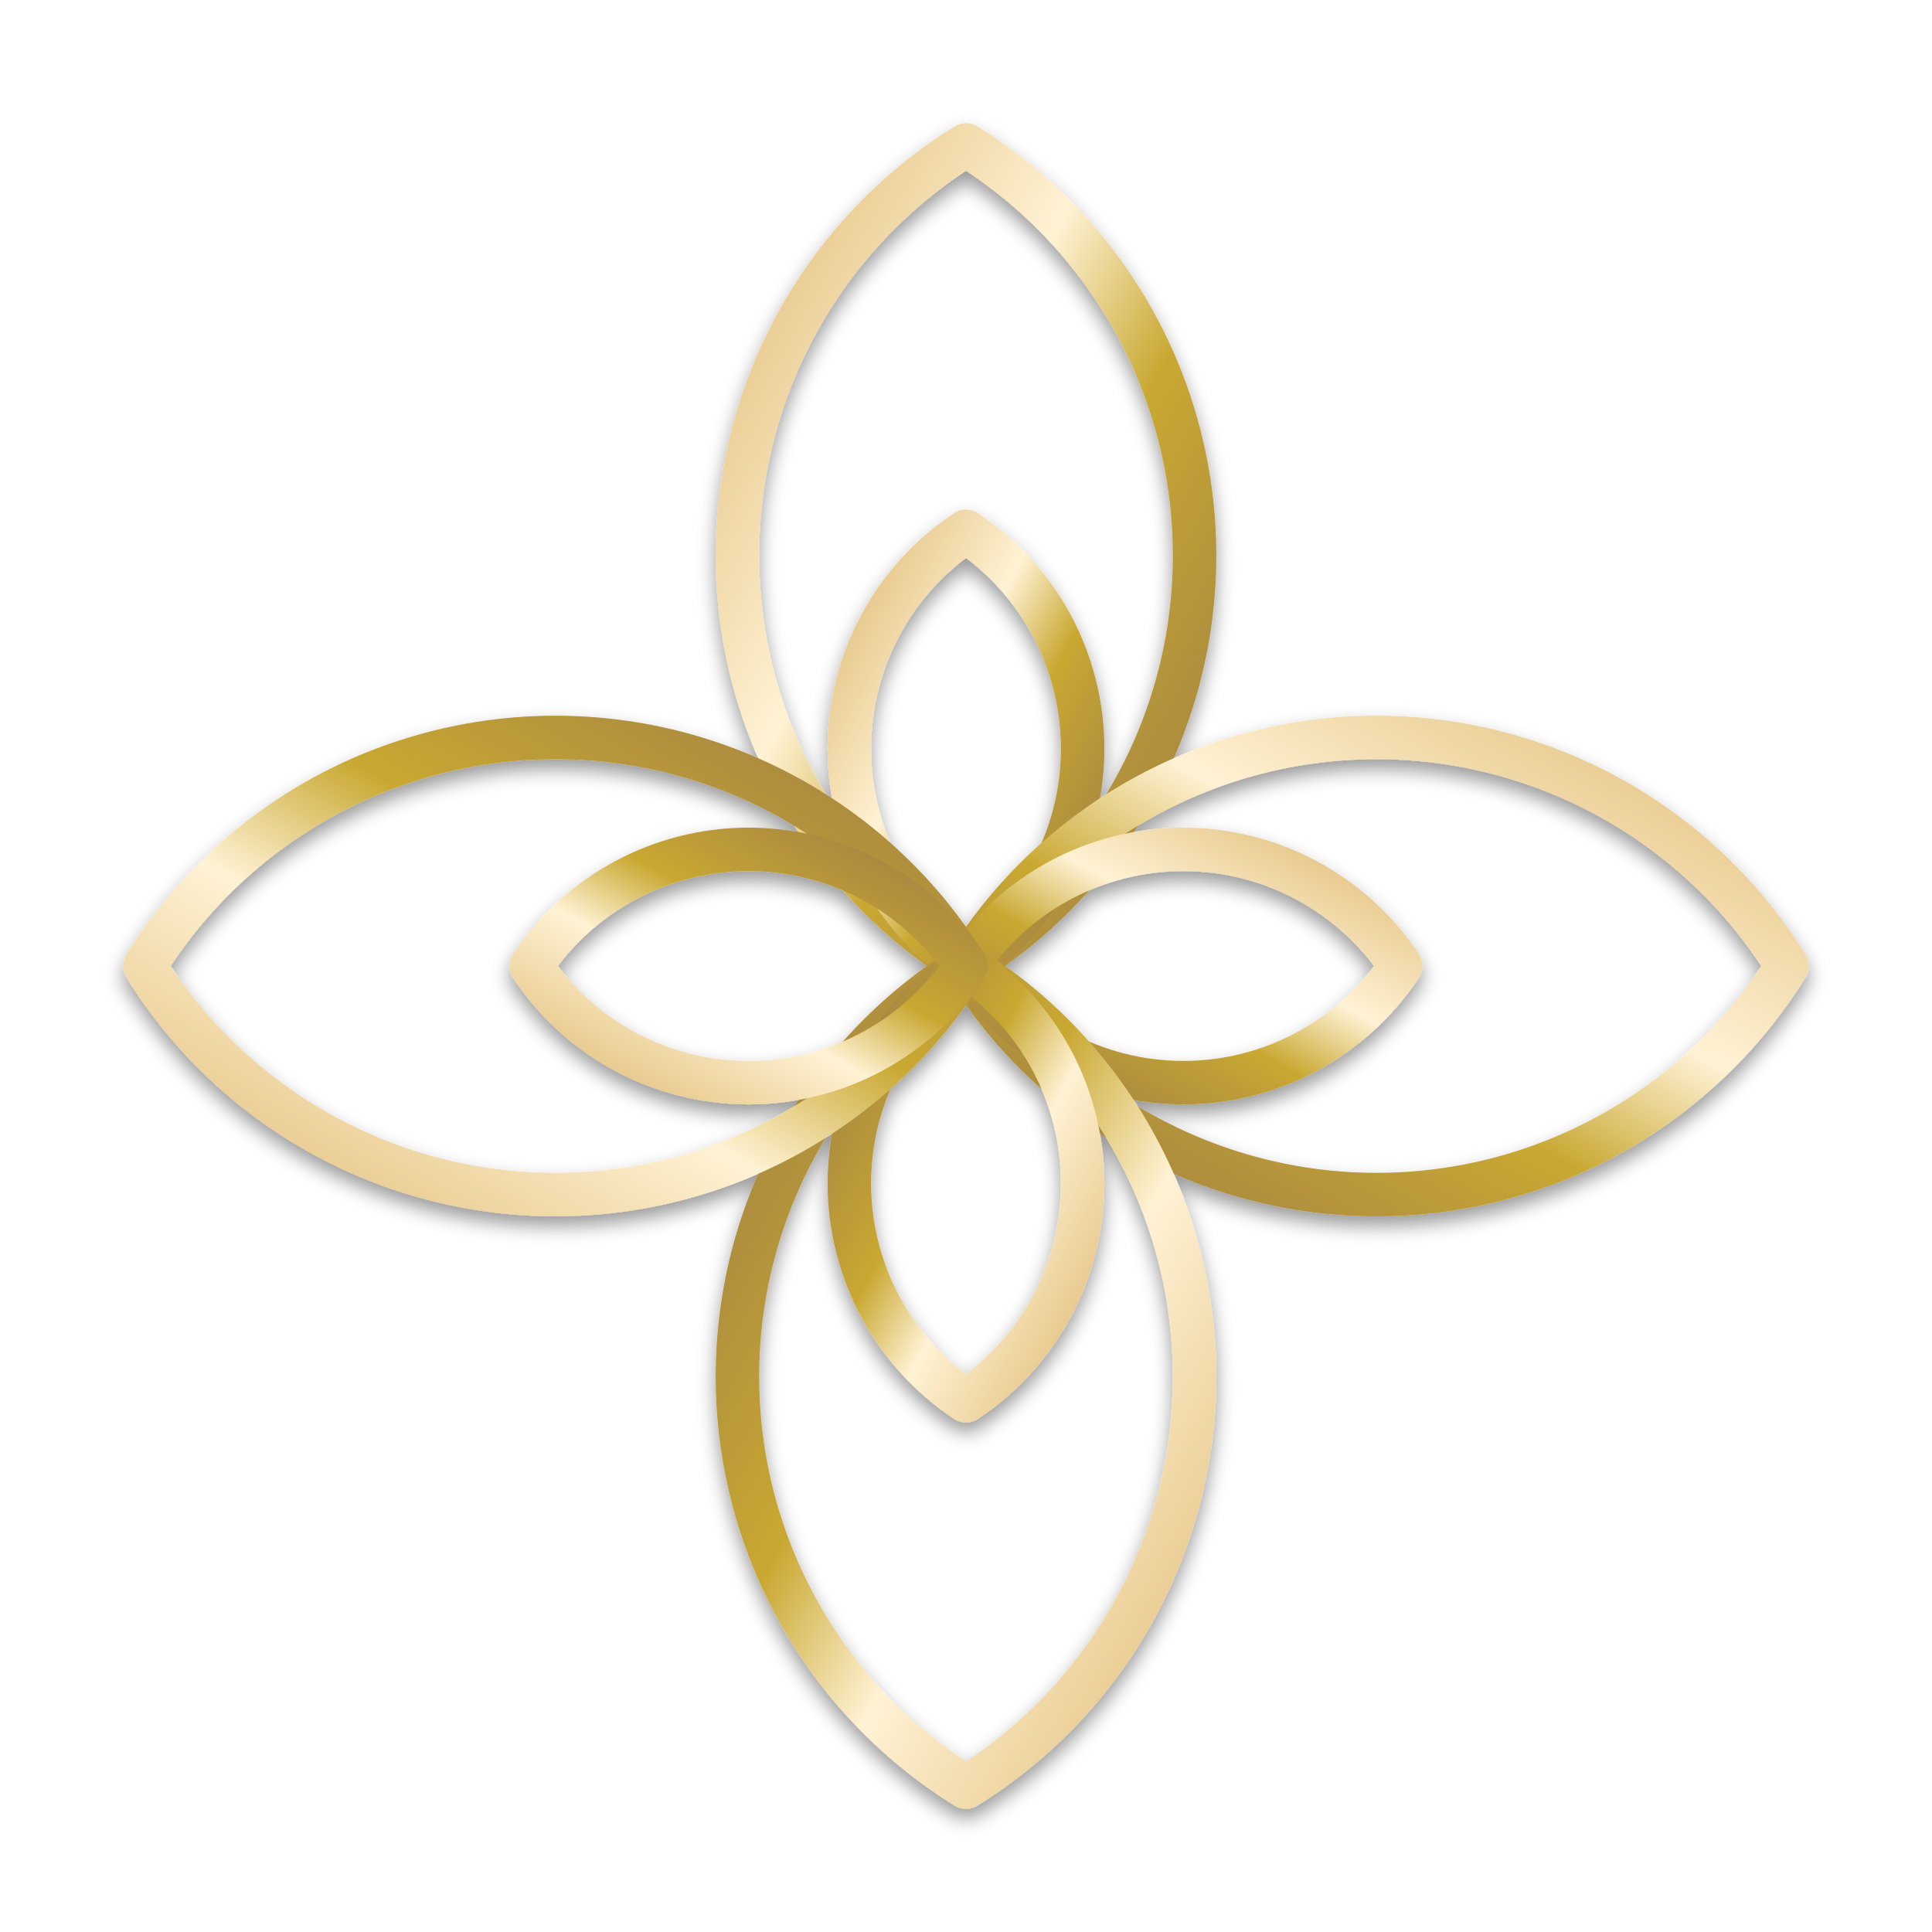
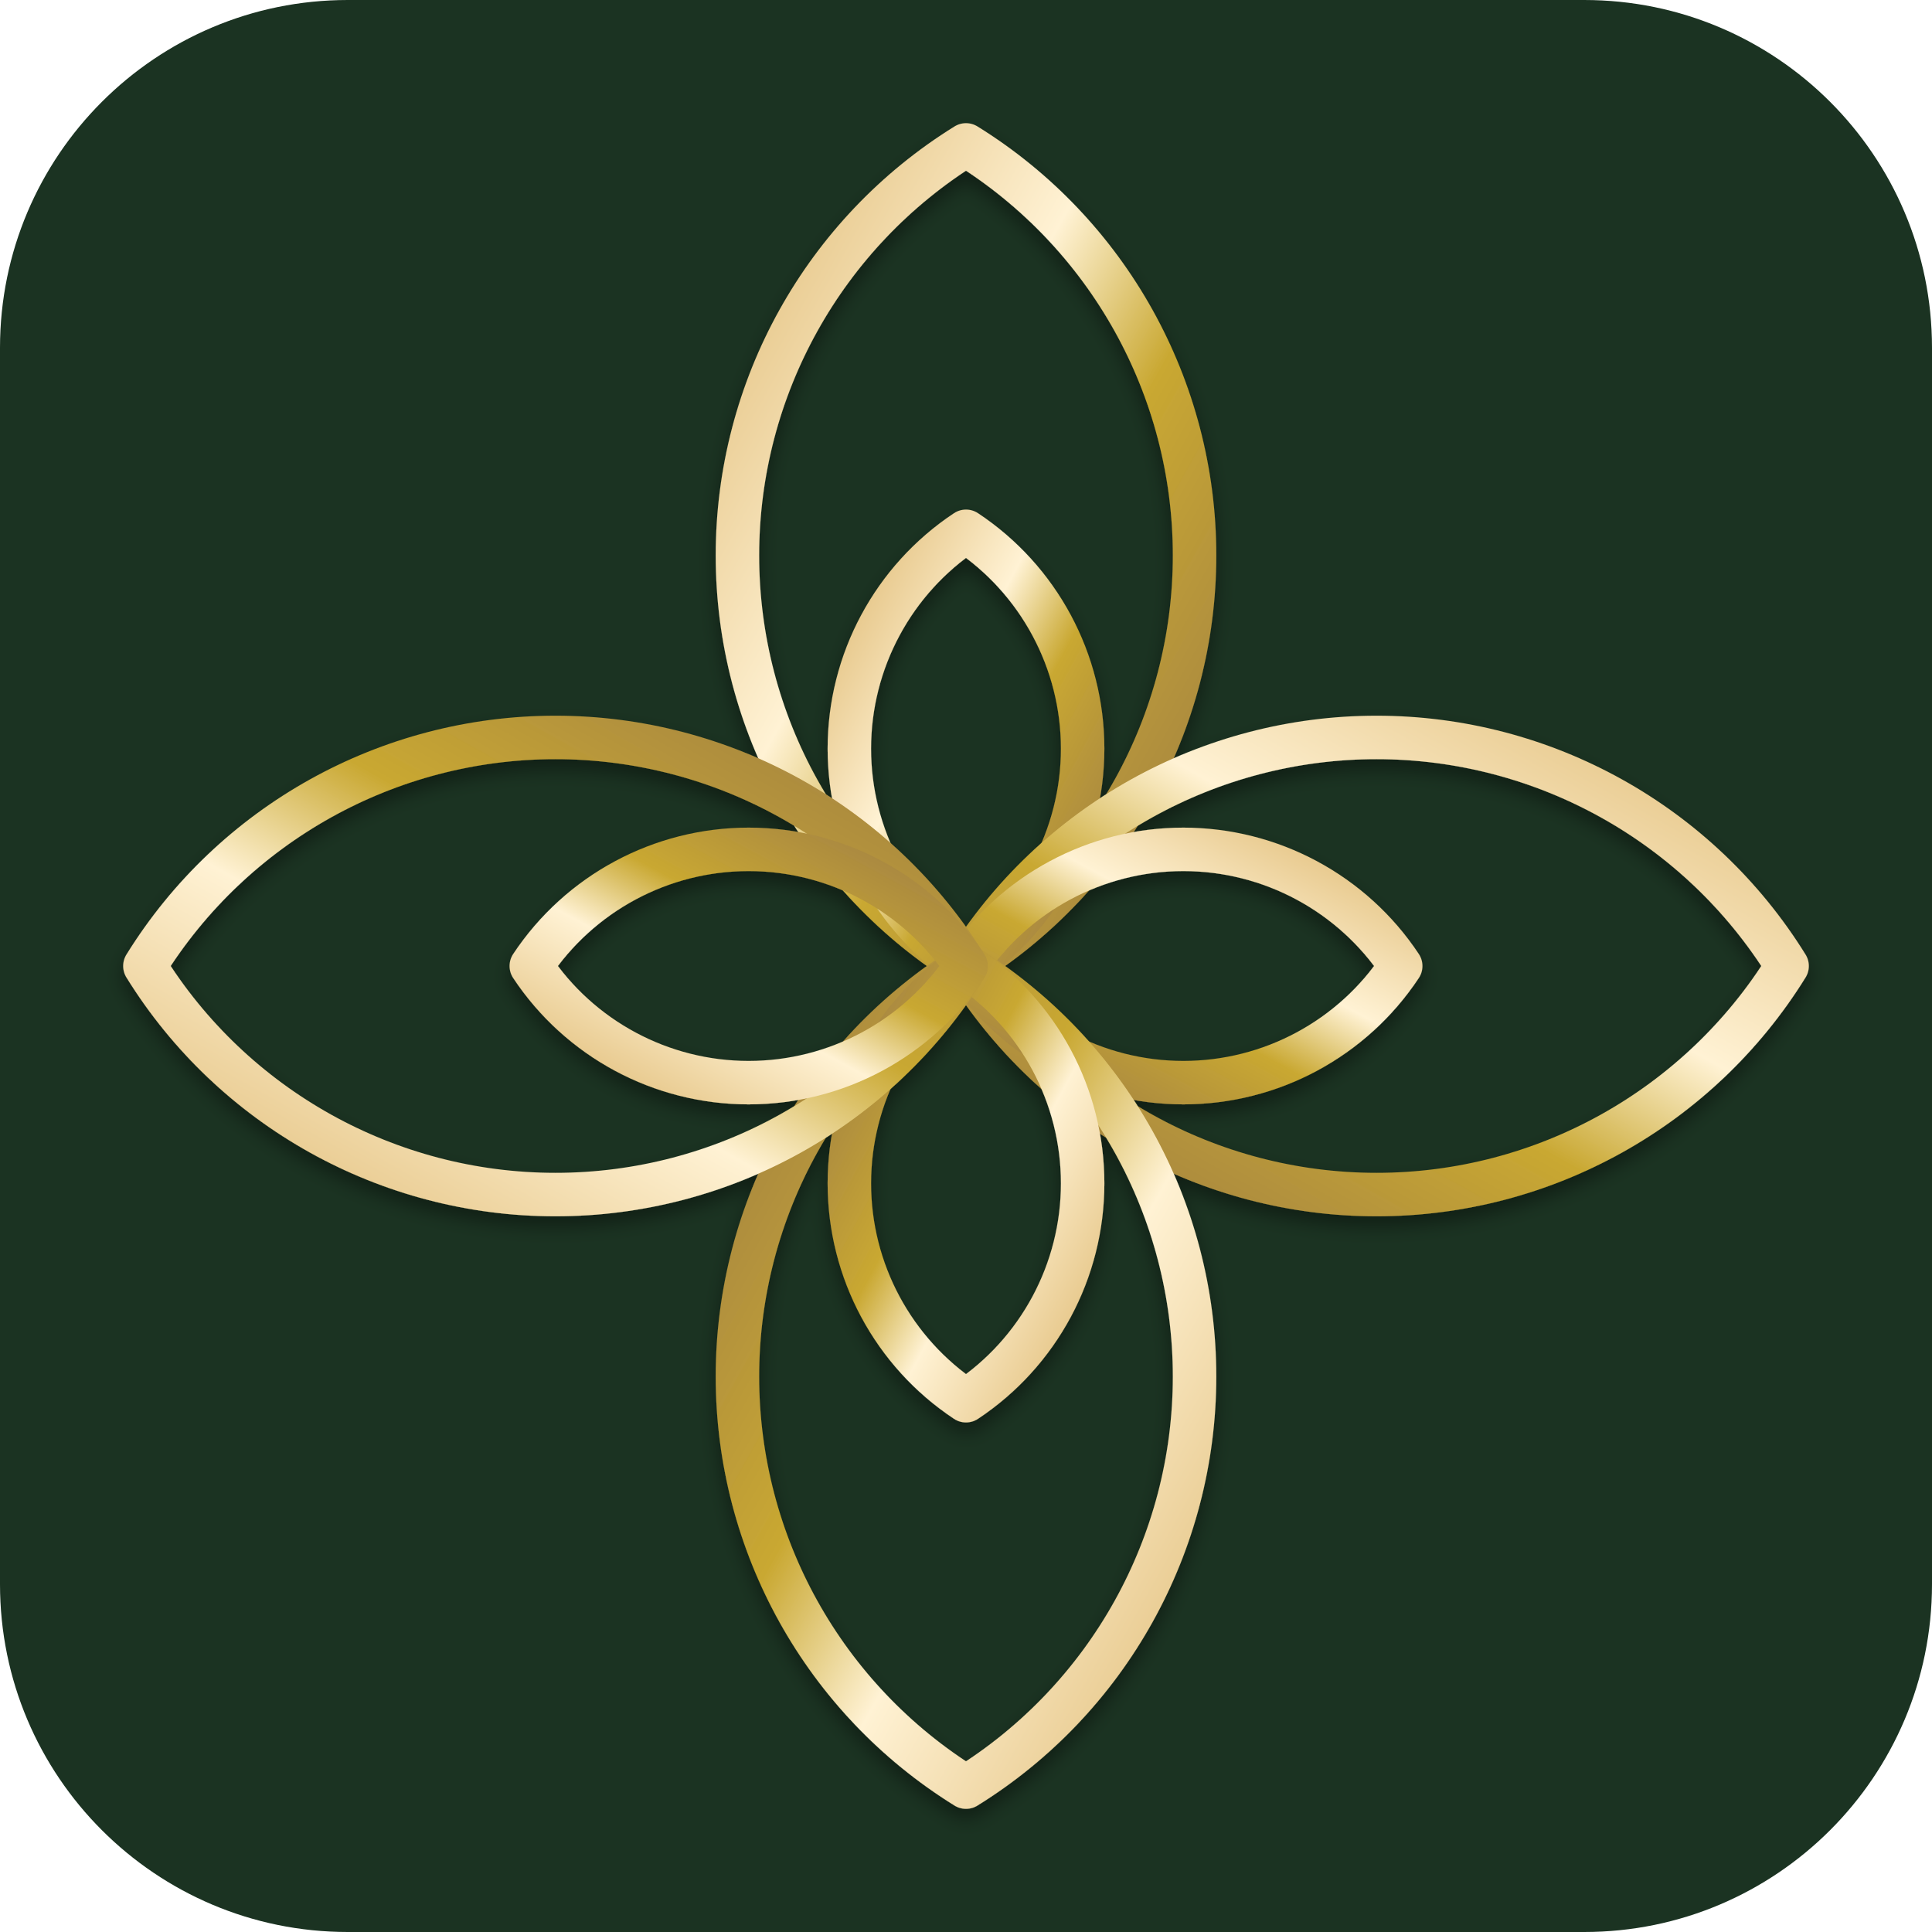
- <svg xmlns="http://www.w3.org/2000/svg" viewBox="0 0 200 200" class="w-10 h-10 hover:scale-105 transition-transform duration-300" fill="none">
+ <svg xmlns="http://www.w3.org/2000/svg" viewBox="0 0 200 200" fill="none">
+   <rect width="200" height="200" rx="36" fill="#1B3322" />
  <defs>
    <linearGradient id="goldGradient" x1="0%" y1="0%" x2="100%" y2="100%">
      <stop offset="0%" stop-color="#DFBA73" />
      <stop offset="40%" stop-color="#FFF2D4" />
      <stop offset="60%" stop-color="#c9a832" />
      <stop offset="100%" stop-color="#9E7D46" />
-     </linearGradient>
-     <linearGradient id="goldGradientLight" x1="0%" y1="100%" x2="100%" y2="0%">
-       <stop offset="0%" stop-color="#c9a832" />
-       <stop offset="50%" stop-color="#FFF2D4" />
-       <stop offset="100%" stop-color="#A88E62" />
    </linearGradient>
    <filter id="bevel" x="-20%" y="-20%" width="140%" height="140%">
      <feGaussianBlur in="SourceAlpha" stdDeviation="0.5" result="blur" />
      <feOffset dx="0.5" dy="0.5" result="offsetGlow" />
      <feSpecularLighting in="blur" surfaceScale="2" specularConstant="0.8" specularExponent="20" lighting-color="#FFF2D4" result="specOut">
        <fePointLight x="-50" y="-50" z="50" />
      </feSpecularLighting>
      <feComposite in="specOut" in2="SourceAlpha" operator="in" result="specOut" />
-       <feComposite in="SourceGraphic" in2="specOut" operator="arithmetic" k1="0" k2="1" k3="1" k4="0" result="litPaint" />
+       <feComposite in="SourceGraphic" in2="SourceAlpha" operator="arithmetic" k1="0" k2="1" k3="1" k4="0" result="litPaint" />
      <feDropShadow in="litPaint" dx="0" dy="1" stdDeviation="1" flood-color="#000" flood-opacity="0.4" />
    </filter>
    <g id="petal">
      <path d="M 100,15 A 50,50 0 0,1 100,100 A 50,50 0 0,1 100,15 Z" />
      <path d="M 100,55 A 27,27 0 0,1 100,100 A 27,27 0 0,1 100,55 Z" />
      <line x1="100" y1="15" x2="100" y2="55" />
    </g>
  </defs>
  <g filter="url(#bevel)" fill="none" stroke="url(#goldGradient)" stroke-width="4.5" stroke-linecap="round" stroke-linejoin="round">
    <use href="#petal" />
    <use href="#petal" transform="rotate(90 100 100)" />
    <use href="#petal" transform="rotate(180 100 100)" />
    <use href="#petal" transform="rotate(270 100 100)" />
  </g>
</svg>
